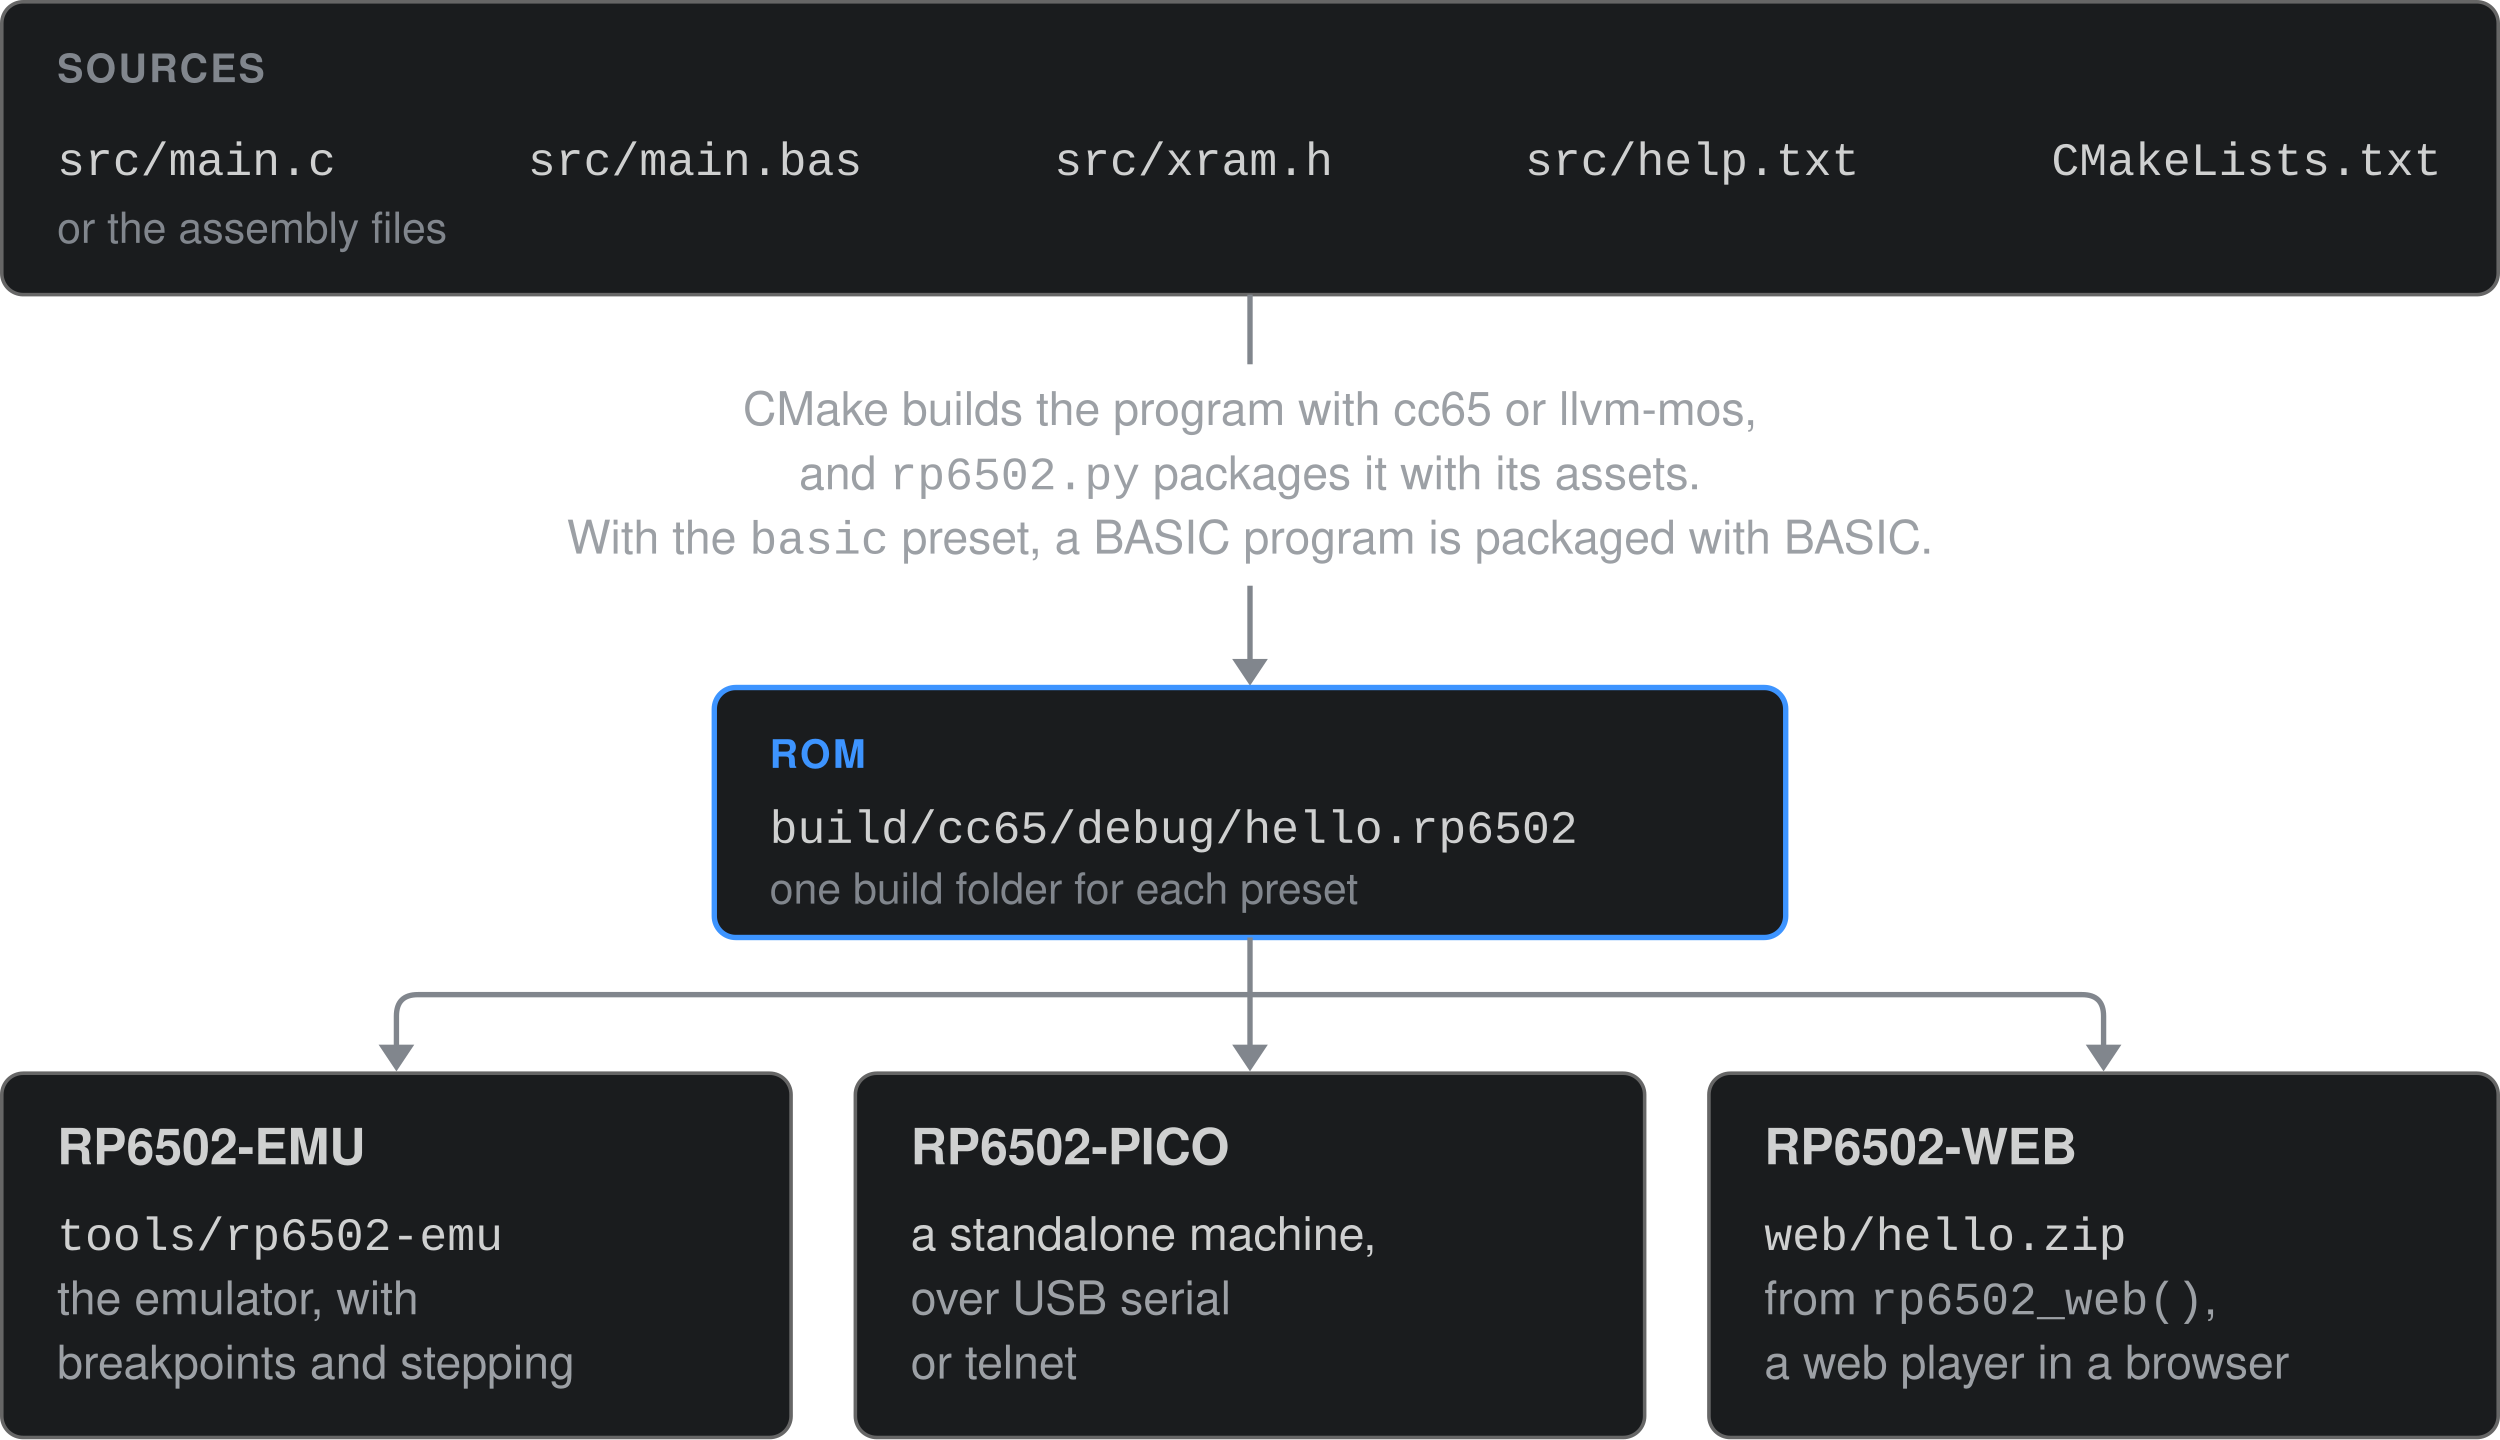
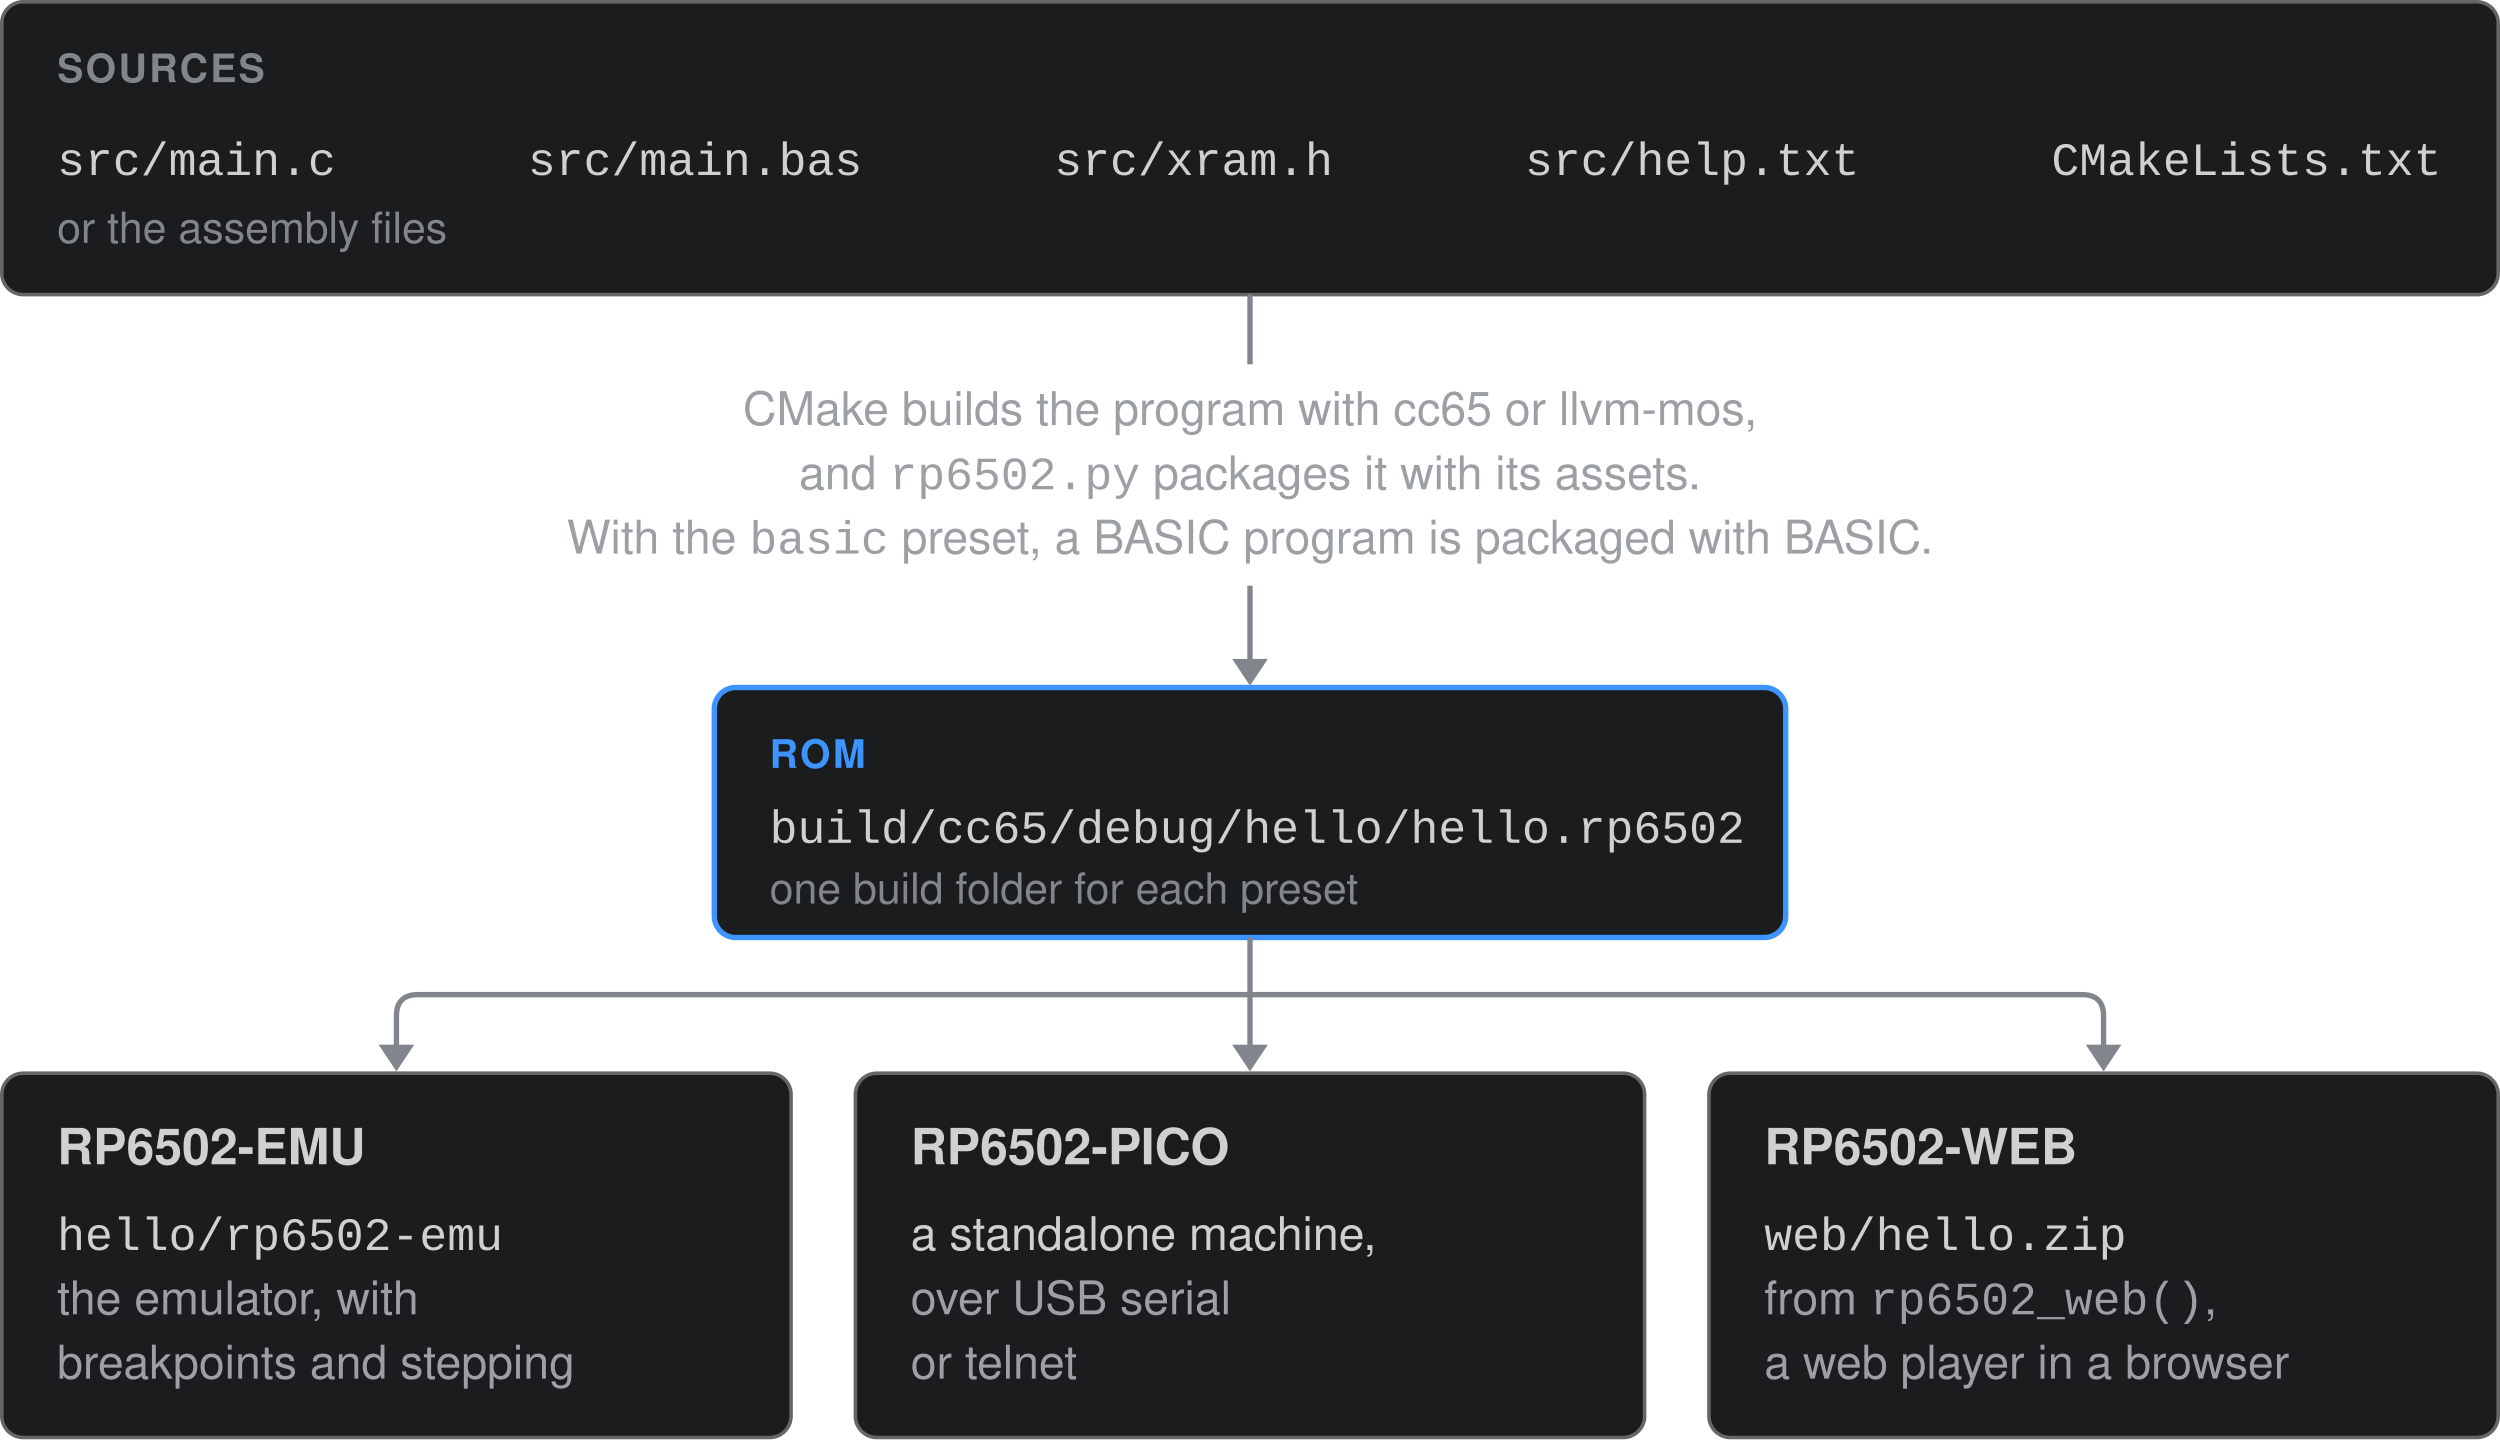
<svg xmlns="http://www.w3.org/2000/svg" width="700" height="403" viewBox="0 0 700 403" role="img" aria-labelledby="title desc">
  <style>
  text { font-family: -apple-system, BlinkMacSystemFont, 'Segoe UI', Helvetica, Arial, sans-serif; font-size: 13px; fill: #9ca0a5; }
  .file, .mono { font-family: SFMono-Regular, Menlo, Consolas, Monaco, 'Liberation Mono', 'Lucida Console', monospace; }
  .file { fill: #cfd0d0; }
  .head { font-size: 11px; font-weight: 600; letter-spacing: 0.06em; fill: #81868d; }
  .brand { fill: #3d94ff; }
  .note { font-size: 12px; fill: #81868d; }
  .step { text-anchor: middle; }
  .name { font-size: 14px; font-weight: 600; fill: #cfd0d0; }
  .strong { fill: #cfd0d0; }
  .box { fill: #1a1c1e; stroke: #666666; stroke-width: 1; }
  .rom { fill: #1a1c1e; stroke: #3d94ff; stroke-width: 1.5; }
  .line { fill: none; stroke: #81868d; stroke-width: 1.5; }
  .tip { fill: #81868d; }
</style>
  <rect class="box" x="0.5" y="0.5" width="699" height="82" rx="6" />
  <text class="head" x="16" y="23">SOURCES</text>
  <text class="file" x="16" y="49">src/main.c</text>
  <text class="file" x="147.8" y="49">src/main.bas</text>
  <text class="file" x="295.2" y="49">src/xram.h</text>
  <text class="file" x="427" y="49">src/help.txt</text>
  <text class="file" x="574.4" y="49">CMakeLists.txt</text>
  <text class="note" x="16" y="68">or the assembly files</text>
  <path class="line" d="M350 82.5V102" />
  <text class="step" x="350" y="119">CMake builds the program with cc65 or llvm-mos,</text>
  <text class="step" x="350" y="137">and <tspan class="mono">rp6502.py</tspan> packages it with its assets.</text>
  <text class="step" x="350" y="155">With the <tspan class="mono">basic</tspan> preset, a BASIC program is packaged with BASIC.</text>
  <path class="line" d="M350 164V185.5" />
  <path class="tip" d="M345 184.5L350 192L355 184.5Z" />
  <rect class="rom" x="200" y="192.5" width="300" height="70" rx="6" />
  <text class="head brand" x="215.5" y="215">ROM</text>
-   <text class="file" x="215.5" y="236">build/cc65/debug/hello.rp6502</text>
+   <text class="file" x="215.5" y="236">build/cc65/debug/hello/hello.rp6502</text>
  <text class="note" x="215.5" y="253">one build folder for each preset</text>
  <path class="line" d="M350 262.5V293.5" />
  <path class="line" d="M111 293.5V284.5Q111 278.5 117 278.5H583Q589 278.5 589 284.5V293.5" />
  <path class="tip" d="M106 292.5L111 300L116 292.5Z" />
  <path class="tip" d="M345 292.5L350 300L355 292.5Z" />
  <path class="tip" d="M584 292.5L589 300L594 292.5Z" />
  <rect class="box" x="0.5" y="300.5" width="221" height="102" rx="6" />
  <text class="name" x="16" y="326">RP6502-EMU</text>
-   <text class="file" x="16" y="350">tools/rp6502-emu</text>
+   <text class="file" x="16" y="350">hello/rp6502-emu</text>
  <text x="16" y="368">the emulator, with</text>
  <text x="16" y="386">breakpoints and stepping</text>
  <rect class="box" x="239.5" y="300.5" width="221" height="102" rx="6" />
  <text class="name" x="255" y="326">RP6502-PICO</text>
  <text class="strong" x="255" y="350">a standalone machine,</text>
  <text x="255" y="368">over USB serial</text>
  <text x="255" y="386">or telnet</text>
  <rect class="box" x="478.5" y="300.5" width="221" height="102" rx="6" />
  <text class="name" x="494" y="326">RP6502-WEB</text>
  <text class="file" x="494" y="350">web/hello.zip</text>
  <text x="494" y="368">from <tspan class="mono">rp6502_web()</tspan>,</text>
  <text x="494" y="386">a web player in a browser</text>
</svg>
